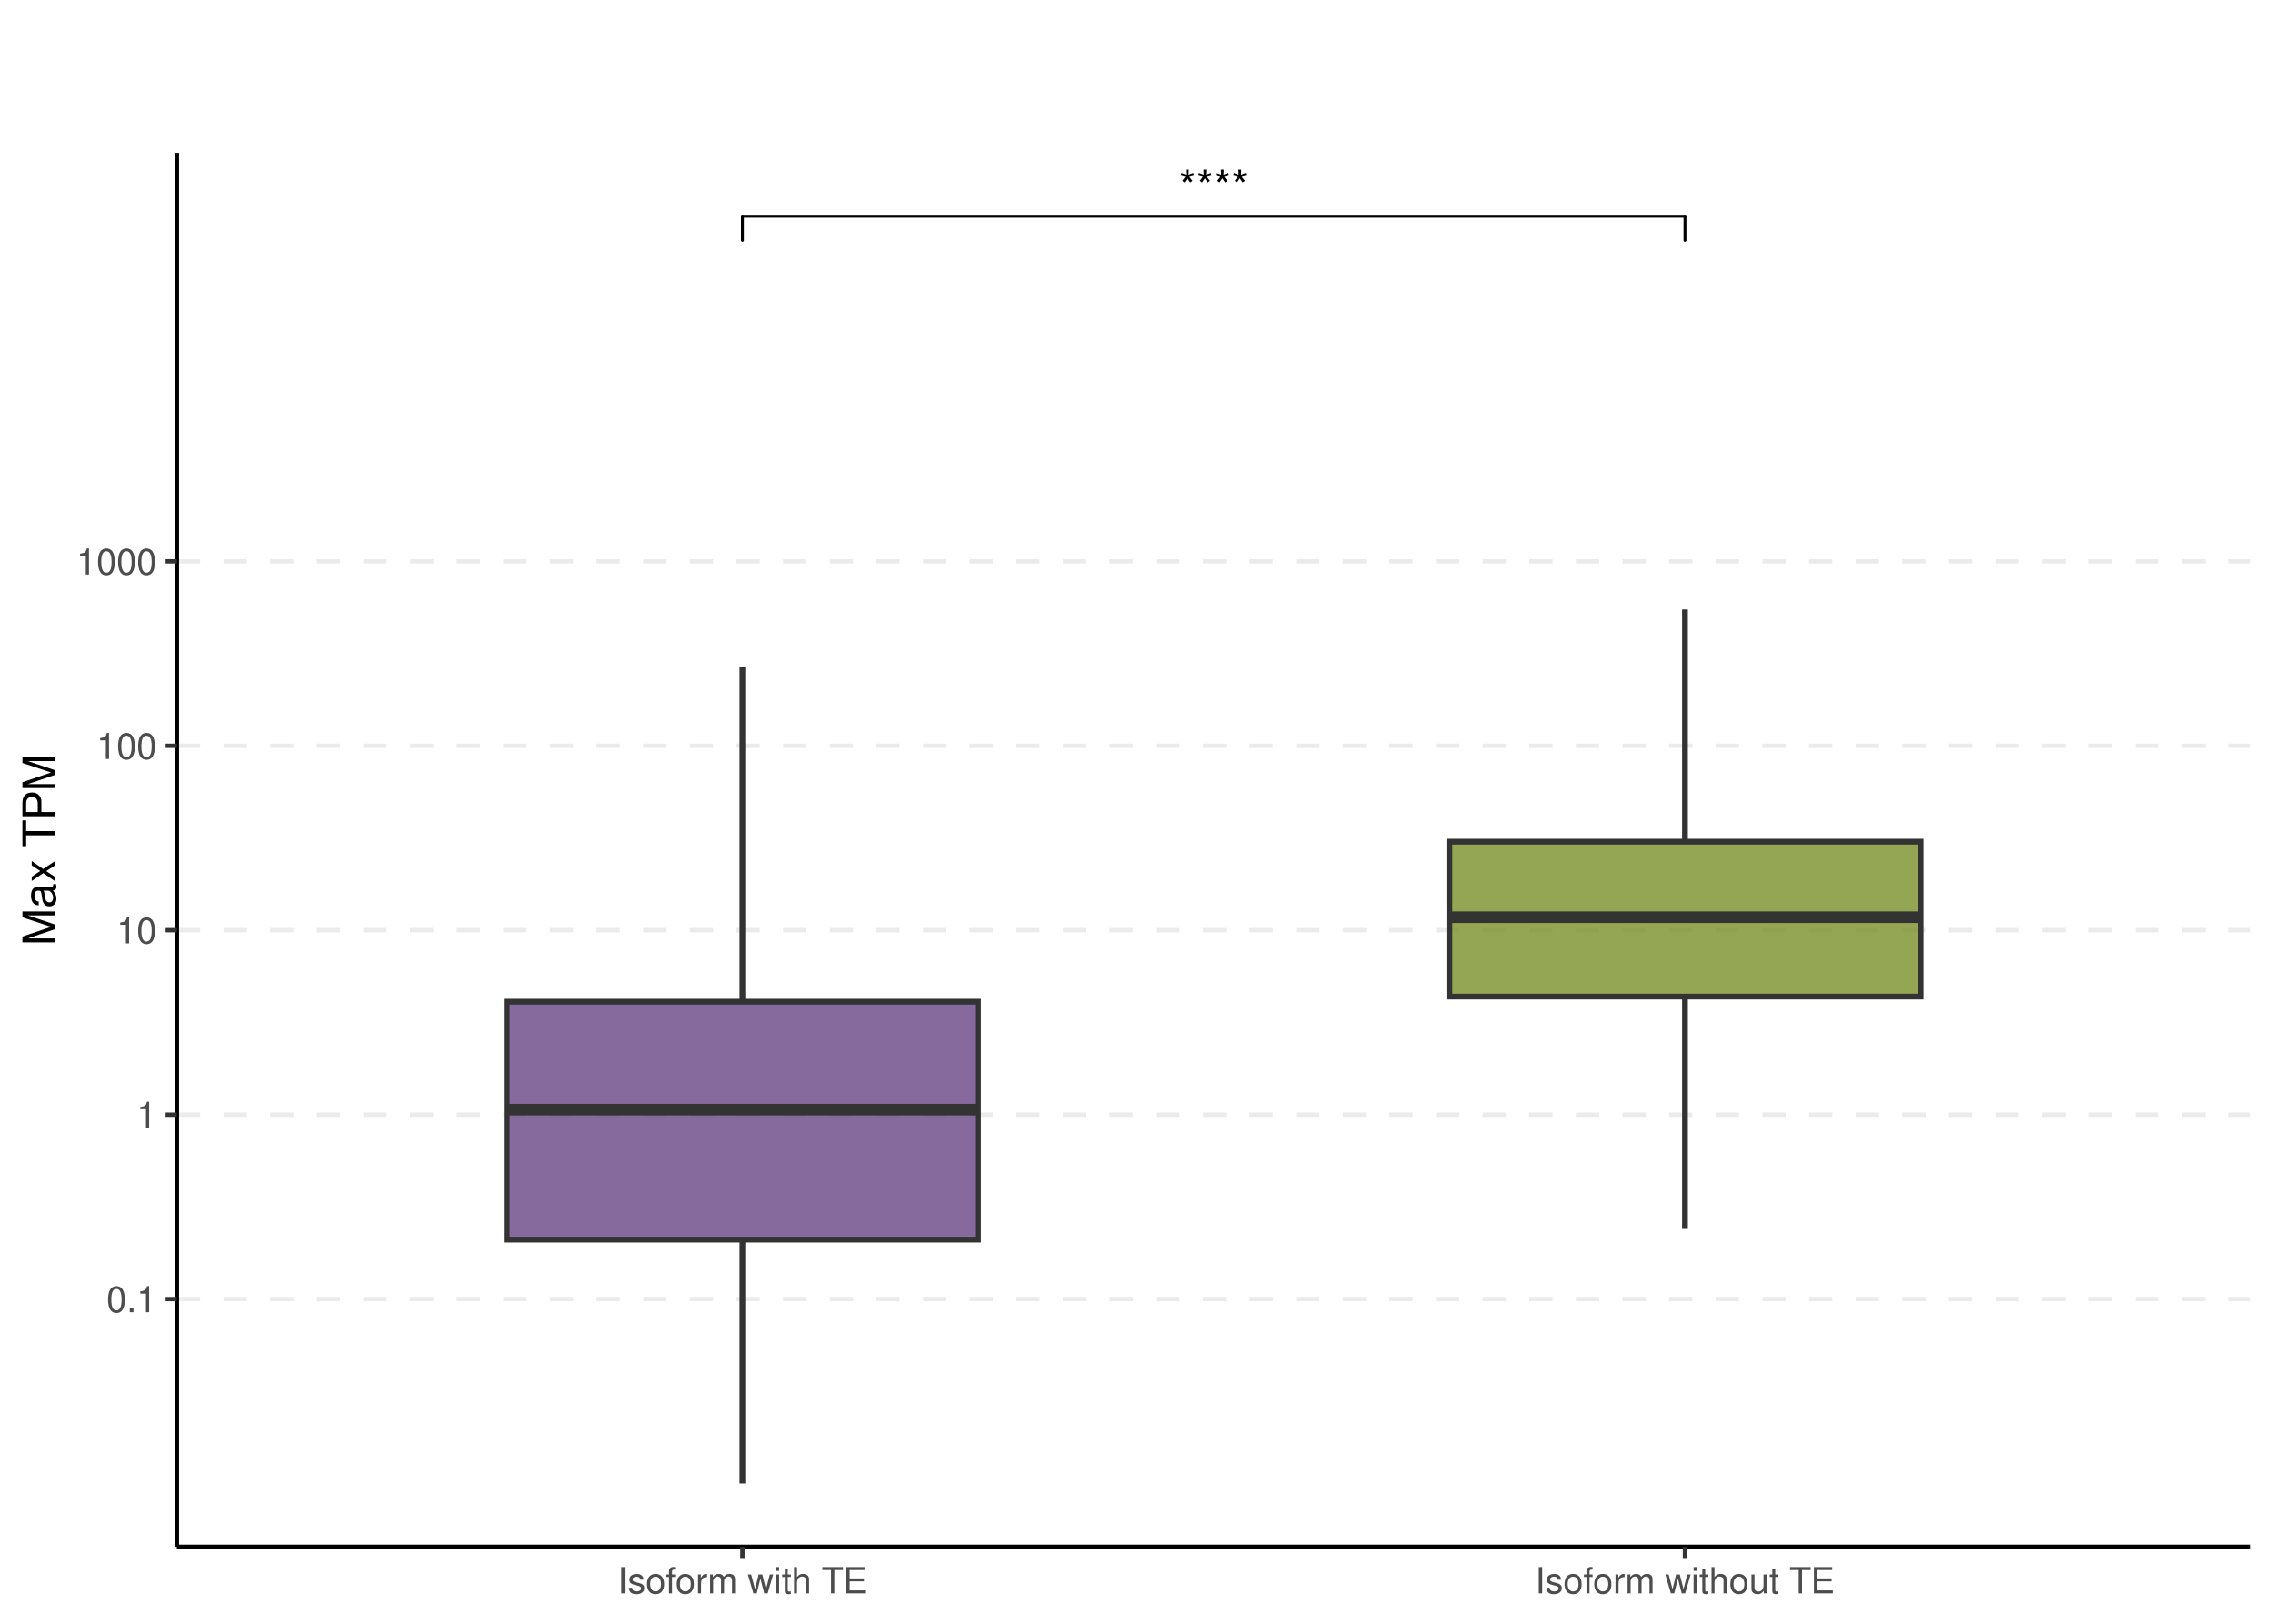
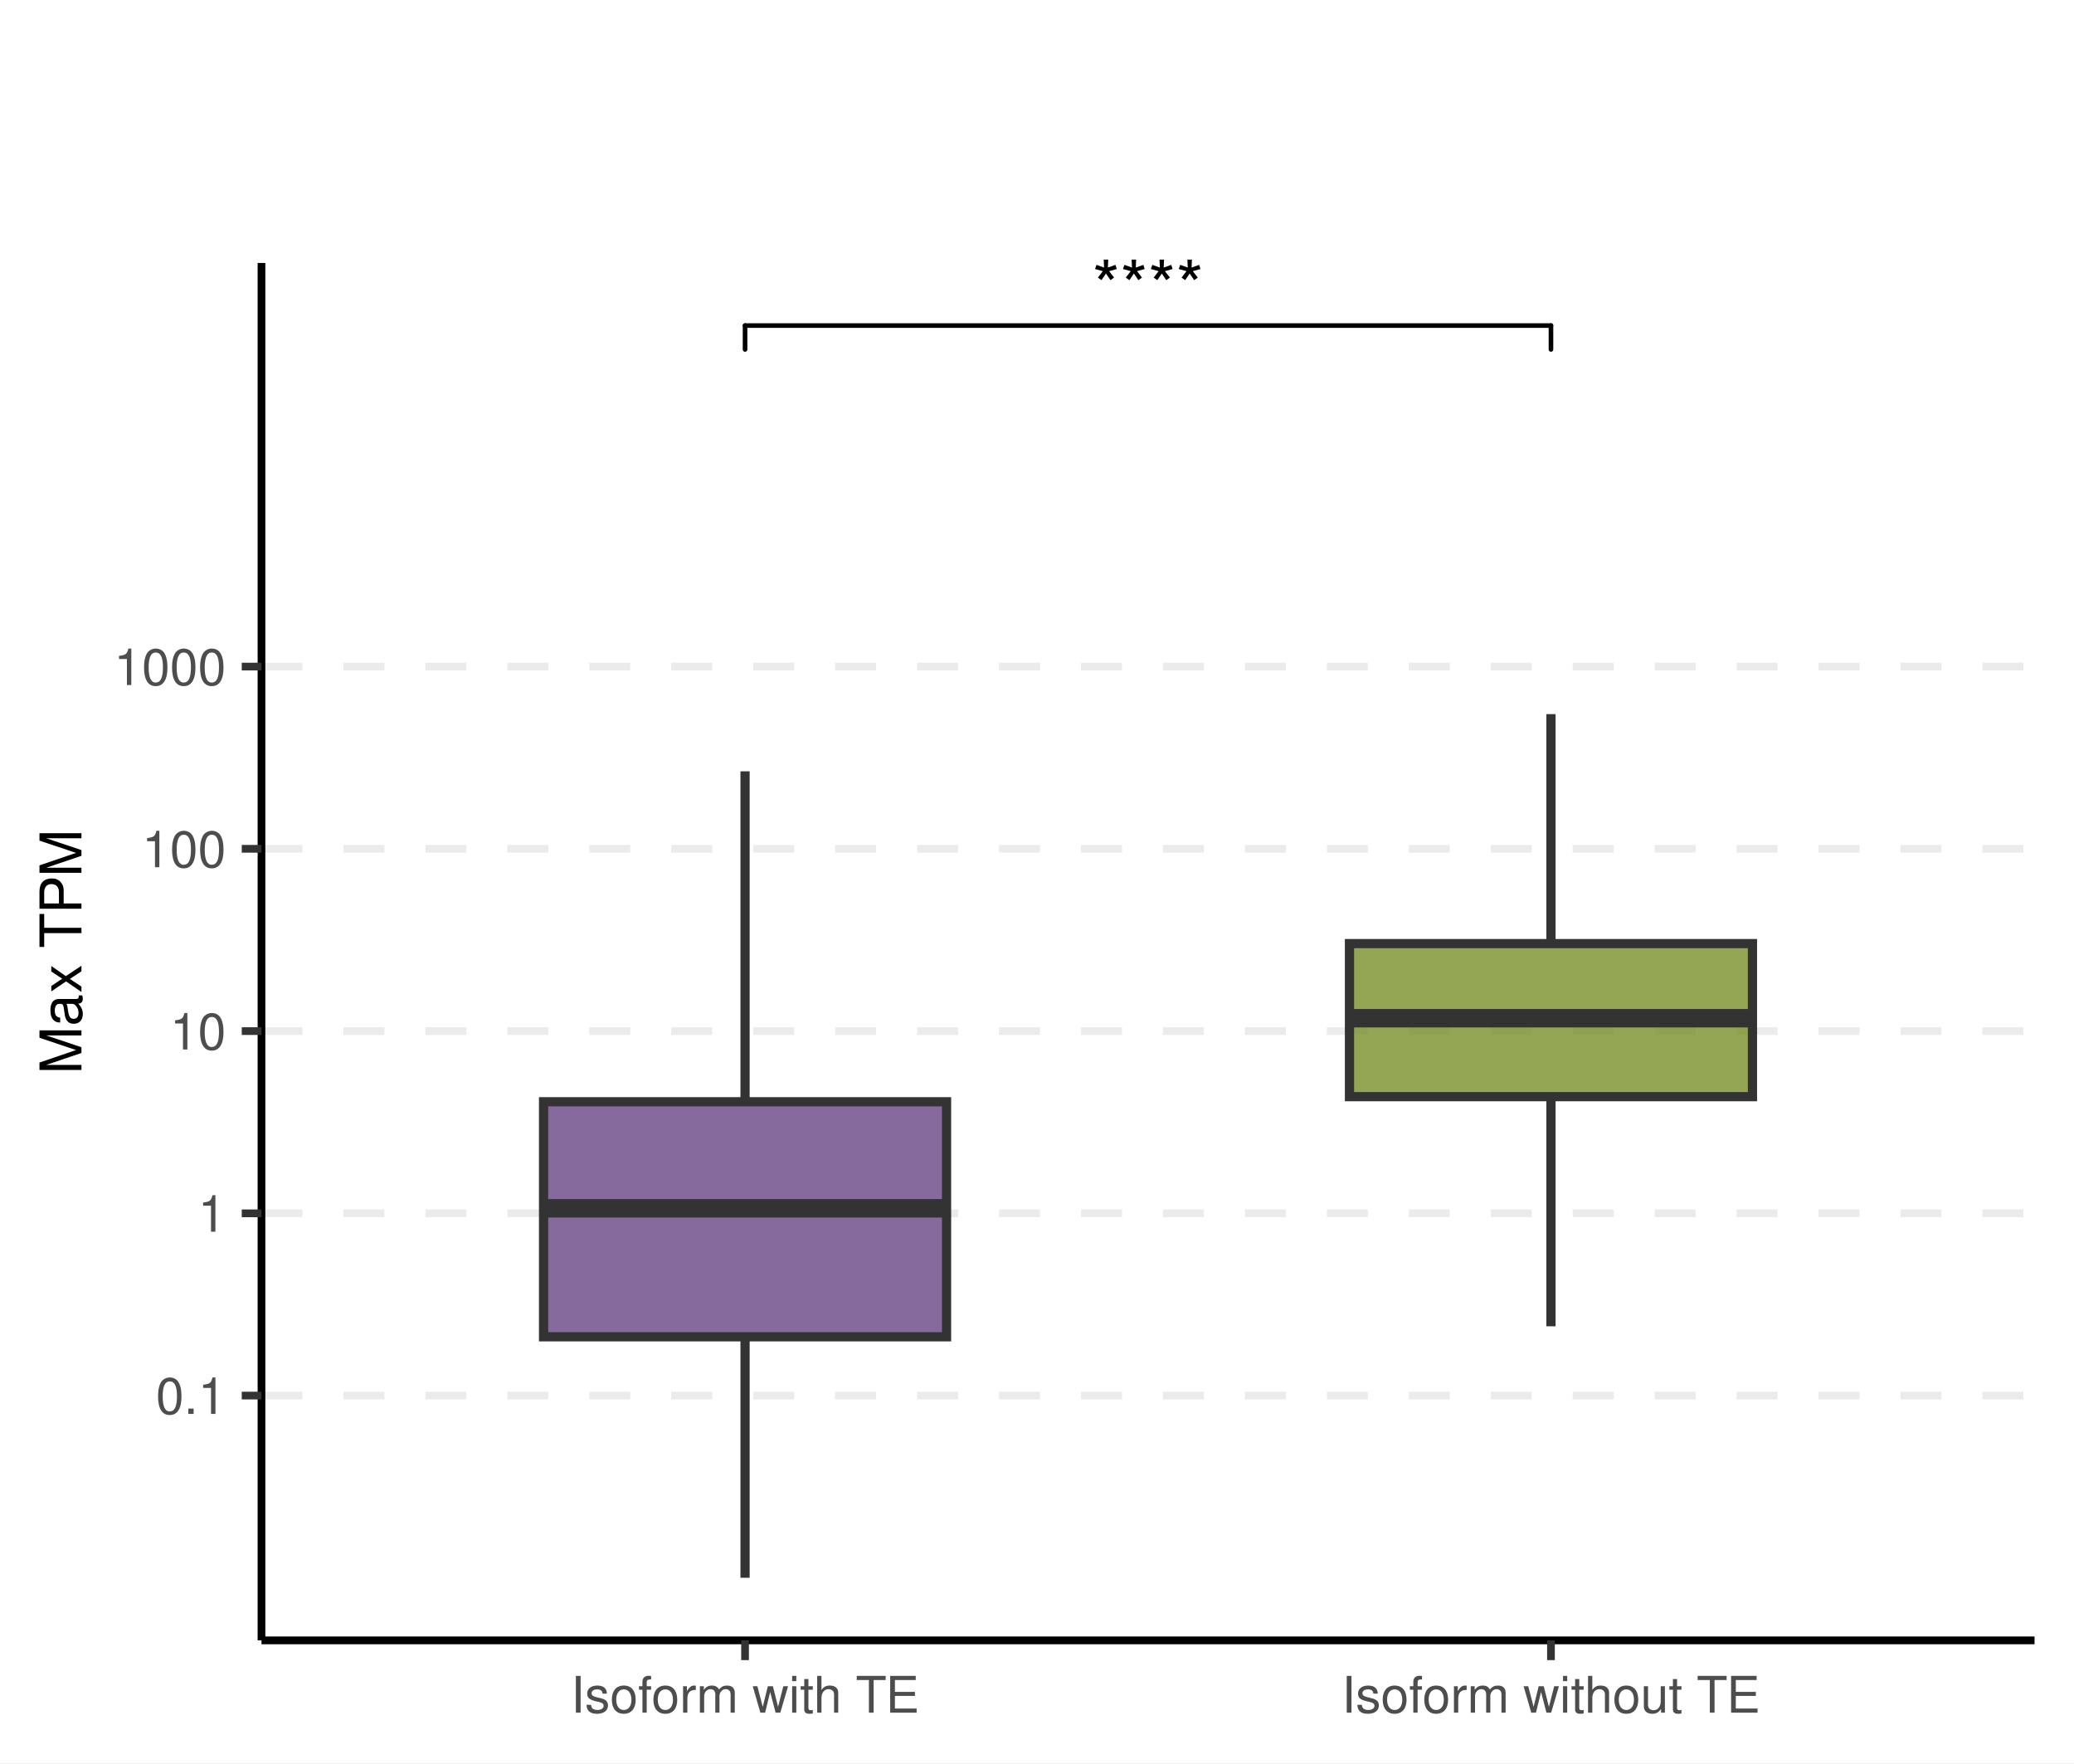
- <svg xmlns="http://www.w3.org/2000/svg" class="svglite" width="504.00pt" height="360.00pt" viewBox="0 0 504.00 360.00">
+ <svg xmlns="http://www.w3.org/2000/svg" class="svglite" width="288.00pt" height="244.80pt" viewBox="0 0 288.00 244.80">
  <defs>
    <style type="text/css">
    .svglite line, .svglite polyline, .svglite polygon, .svglite path, .svglite rect, .svglite circle {
      fill: none;
      stroke: #000000;
      stroke-linecap: round;
      stroke-linejoin: round;
      stroke-miterlimit: 10.00;
    }
    .svglite text {
      white-space: pre;
    }
  </style>
  </defs>
  <rect width="100%" height="100%" style="stroke: none; fill: #FFFFFF;" />
  <defs>
-     <clipPath id="cpMC4wMHw1MDQuMDB8MC4wMHwzNjAuMDA=">
-       <rect x="0.00" y="0.00" width="504.00" height="360.00" />
+     <clipPath id="cpMC4wMHwyODguMDB8MC4wMHwyNDQuODA=">
+       <rect x="0.00" y="0.00" width="288.00" height="244.80" />
    </clipPath>
  </defs>
-   <g clip-path="url(#cpMC4wMHw1MDQuMDB8MC4wMHwzNjAuMDA=)">
-     <rect x="0.00" y="0.00" width="504.00" height="360.00" style="stroke-width: 0.97; stroke: #FFFFFF; fill: #FFFFFF;" />
-     <rect x="39.22" y="33.89" width="459.80" height="309.06" style="stroke-width: 0.97; stroke: none; fill: #FFFFFF;" />
-     <polyline points="39.22,288.02 499.02,288.02 " style="stroke-width: 0.97; stroke: #EBEBEB; stroke-dasharray: 5.17,5.17; stroke-linecap: butt;" />
-     <polyline points="39.22,247.13 499.02,247.13 " style="stroke-width: 0.97; stroke: #EBEBEB; stroke-dasharray: 5.17,5.17; stroke-linecap: butt;" />
-     <polyline points="39.22,206.24 499.02,206.24 " style="stroke-width: 0.97; stroke: #EBEBEB; stroke-dasharray: 5.17,5.17; stroke-linecap: butt;" />
-     <polyline points="39.22,165.35 499.02,165.35 " style="stroke-width: 0.97; stroke: #EBEBEB; stroke-dasharray: 5.17,5.17; stroke-linecap: butt;" />
-     <polyline points="39.22,124.46 499.02,124.46 " style="stroke-width: 0.97; stroke: #EBEBEB; stroke-dasharray: 5.17,5.17; stroke-linecap: butt;" />
-     <line x1="164.62" y1="222.09" x2="164.62" y2="147.96" style="stroke-width: 1.28; stroke: #333333; stroke-linecap: butt;" />
-     <line x1="164.62" y1="274.84" x2="164.62" y2="328.91" style="stroke-width: 1.28; stroke: #333333; stroke-linecap: butt;" />
-     <polygon points="112.37,222.09 112.37,274.84 216.87,274.84 216.87,222.09 112.37,222.09 " style="stroke-width: 1.28; stroke: #333333; stroke-linecap: butt; stroke-linejoin: miter; fill: #684484; fill-opacity: 0.80;" />
-     <line x1="112.37" y1="246.01" x2="216.87" y2="246.01" style="stroke-width: 2.56; stroke: #333333; stroke-linecap: butt; stroke-linejoin: miter;" />
-     <line x1="373.62" y1="186.61" x2="373.62" y2="135.12" style="stroke-width: 1.28; stroke: #333333; stroke-linecap: butt;" />
-     <line x1="373.62" y1="220.96" x2="373.62" y2="272.47" style="stroke-width: 1.28; stroke: #333333; stroke-linecap: butt;" />
-     <polygon points="321.37,186.61 321.37,220.96 425.87,220.96 425.87,186.61 321.37,186.61 " style="stroke-width: 1.28; stroke: #333333; stroke-linecap: butt; stroke-linejoin: miter; fill: #7A8F2A; fill-opacity: 0.80;" />
-     <line x1="321.37" y1="203.36" x2="425.87" y2="203.36" style="stroke-width: 2.56; stroke: #333333; stroke-linecap: butt; stroke-linejoin: miter;" />
-     <text x="269.12" y="44.85" text-anchor="middle" style="font-size: 9.96px; font-family: &quot;Nimbus Sans&quot;;" textLength="15.49px" lengthAdjust="spacingAndGlyphs">****</text>
-     <line x1="164.62" y1="53.29" x2="164.62" y2="47.94" style="stroke-width: 0.64;" />
-     <line x1="164.62" y1="47.94" x2="373.62" y2="47.94" style="stroke-width: 0.64;" />
-     <line x1="373.62" y1="47.94" x2="373.62" y2="53.29" style="stroke-width: 0.64;" />
-     <polyline points="39.22,342.95 39.22,33.89 " style="stroke-width: 0.97; stroke-linecap: butt;" />
-     <text x="34.74" y="290.93" text-anchor="end" style="font-size: 8.00px;fill: #4D4D4D; font-family: &quot;Nimbus Sans&quot;;" textLength="11.12px" lengthAdjust="spacingAndGlyphs">0.1</text>
-     <text x="34.74" y="250.04" text-anchor="end" style="font-size: 8.00px;fill: #4D4D4D; font-family: &quot;Nimbus Sans&quot;;" textLength="4.45px" lengthAdjust="spacingAndGlyphs">1</text>
-     <text x="34.74" y="209.16" text-anchor="end" style="font-size: 8.00px;fill: #4D4D4D; font-family: &quot;Nimbus Sans&quot;;" textLength="8.90px" lengthAdjust="spacingAndGlyphs">10</text>
-     <text x="34.74" y="168.27" text-anchor="end" style="font-size: 8.00px;fill: #4D4D4D; font-family: &quot;Nimbus Sans&quot;;" textLength="13.35px" lengthAdjust="spacingAndGlyphs">100</text>
-     <text x="34.74" y="127.38" text-anchor="end" style="font-size: 8.00px;fill: #4D4D4D; font-family: &quot;Nimbus Sans&quot;;" textLength="17.80px" lengthAdjust="spacingAndGlyphs">1000</text>
-     <polyline points="36.73,288.02 39.22,288.02 " style="stroke-width: 0.97; stroke: #333333; stroke-linecap: butt;" />
-     <polyline points="36.73,247.13 39.22,247.13 " style="stroke-width: 0.97; stroke: #333333; stroke-linecap: butt;" />
-     <polyline points="36.73,206.24 39.22,206.24 " style="stroke-width: 0.97; stroke: #333333; stroke-linecap: butt;" />
-     <polyline points="36.73,165.35 39.22,165.35 " style="stroke-width: 0.97; stroke: #333333; stroke-linecap: butt;" />
-     <polyline points="36.73,124.46 39.22,124.46 " style="stroke-width: 0.97; stroke: #333333; stroke-linecap: butt;" />
-     <polyline points="39.22,342.95 499.02,342.95 " style="stroke-width: 0.97; stroke-linecap: butt;" />
-     <polyline points="164.62,345.44 164.62,342.95 " style="stroke-width: 0.97; stroke: #333333; stroke-linecap: butt;" />
-     <polyline points="373.62,345.44 373.62,342.95 " style="stroke-width: 0.97; stroke: #333333; stroke-linecap: butt;" />
-     <text x="164.62" y="353.27" text-anchor="middle" style="font-size: 8.00px;fill: #4D4D4D; font-family: &quot;Nimbus Sans&quot;;" textLength="55.58px" lengthAdjust="spacingAndGlyphs">Isoform with TE</text>
-     <text x="373.62" y="353.27" text-anchor="middle" style="font-size: 8.00px;fill: #4D4D4D; font-family: &quot;Nimbus Sans&quot;;" textLength="66.71px" lengthAdjust="spacingAndGlyphs">Isoform without TE</text>
-     <text transform="translate(12.27,188.42) rotate(-90)" text-anchor="middle" style="font-size: 10.00px; font-family: &quot;Nimbus Sans&quot;;" textLength="42.78px" lengthAdjust="spacingAndGlyphs">Max TPM</text>
+   <g clip-path="url(#cpMC4wMHwyODguMDB8MC4wMHwyNDQuODA=)">
+     <rect x="0" y="-0" width="288.00" height="244.80" style="stroke-width: 1.07; stroke: #FFFFFF; fill: #FFFFFF;" />
+     <rect x="36.31" y="36.51" width="246.21" height="191.24" style="stroke-width: 1.07; stroke: none; fill: #FFFFFF;" />
+     <polyline points="36.31,193.76 282.52,193.76 " style="stroke-width: 1.07; stroke: #EBEBEB; stroke-dasharray: 5.69,5.69; stroke-linecap: butt;" />
+     <polyline points="36.31,168.46 282.52,168.46 " style="stroke-width: 1.07; stroke: #EBEBEB; stroke-dasharray: 5.69,5.69; stroke-linecap: butt;" />
+     <polyline points="36.31,143.16 282.52,143.16 " style="stroke-width: 1.07; stroke: #EBEBEB; stroke-dasharray: 5.69,5.69; stroke-linecap: butt;" />
+     <polyline points="36.31,117.85 282.52,117.85 " style="stroke-width: 1.07; stroke: #EBEBEB; stroke-dasharray: 5.69,5.69; stroke-linecap: butt;" />
+     <polyline points="36.31,92.55 282.52,92.55 " style="stroke-width: 1.07; stroke: #EBEBEB; stroke-dasharray: 5.69,5.69; stroke-linecap: butt;" />
+     <line x1="103.46" y1="152.97" x2="103.46" y2="107.09" style="stroke-width: 1.28; stroke: #333333; stroke-linecap: butt;" />
+     <line x1="103.46" y1="185.60" x2="103.46" y2="219.06" style="stroke-width: 1.28; stroke: #333333; stroke-linecap: butt;" />
+     <polygon points="75.48,152.97 75.48,185.60 131.44,185.60 131.44,152.97 75.48,152.97 " style="stroke-width: 1.28; stroke: #333333; stroke-linecap: butt; stroke-linejoin: miter; fill: #684484; fill-opacity: 0.80;" />
+     <line x1="75.48" y1="167.76" x2="131.44" y2="167.76" style="stroke-width: 2.56; stroke: #333333; stroke-linecap: butt; stroke-linejoin: miter;" />
+     <line x1="215.37" y1="131.01" x2="215.37" y2="99.15" style="stroke-width: 1.28; stroke: #333333; stroke-linecap: butt;" />
+     <line x1="215.37" y1="152.26" x2="215.37" y2="184.14" style="stroke-width: 1.28; stroke: #333333; stroke-linecap: butt;" />
+     <polygon points="187.39,131.01 187.39,152.26 243.35,152.26 243.35,131.01 187.39,131.01 " style="stroke-width: 1.28; stroke: #333333; stroke-linecap: butt; stroke-linejoin: miter; fill: #7A8F2A; fill-opacity: 0.80;" />
+     <line x1="187.39" y1="141.37" x2="243.35" y2="141.37" style="stroke-width: 2.56; stroke: #333333; stroke-linecap: butt; stroke-linejoin: miter;" />
+     <text x="159.42" y="43.29" text-anchor="middle" style="font-size: 9.96px; font-family: &quot;Nimbus Sans&quot;;" textLength="15.49px" lengthAdjust="spacingAndGlyphs">****</text>
+     <line x1="103.46" y1="48.52" x2="103.46" y2="45.20" style="stroke-width: 0.64;" />
+     <line x1="103.46" y1="45.20" x2="215.37" y2="45.20" style="stroke-width: 0.64;" />
+     <line x1="215.37" y1="45.20" x2="215.37" y2="48.52" style="stroke-width: 0.64;" />
+     <polyline points="36.31,227.75 36.31,36.51 " style="stroke-width: 1.07; stroke-linecap: butt;" />
+     <text x="31.38" y="196.31" text-anchor="end" style="font-size: 7.00px;fill: #4D4D4D; font-family: &quot;Nimbus Sans&quot;;" textLength="9.73px" lengthAdjust="spacingAndGlyphs">0.1</text>
+     <text x="31.38" y="171.01" text-anchor="end" style="font-size: 7.00px;fill: #4D4D4D; font-family: &quot;Nimbus Sans&quot;;" textLength="3.90px" lengthAdjust="spacingAndGlyphs">1</text>
+     <text x="31.38" y="145.71" text-anchor="end" style="font-size: 7.00px;fill: #4D4D4D; font-family: &quot;Nimbus Sans&quot;;" textLength="7.79px" lengthAdjust="spacingAndGlyphs">10</text>
+     <text x="31.38" y="120.41" text-anchor="end" style="font-size: 7.00px;fill: #4D4D4D; font-family: &quot;Nimbus Sans&quot;;" textLength="11.69px" lengthAdjust="spacingAndGlyphs">100</text>
+     <text x="31.38" y="95.11" text-anchor="end" style="font-size: 7.00px;fill: #4D4D4D; font-family: &quot;Nimbus Sans&quot;;" textLength="15.58px" lengthAdjust="spacingAndGlyphs">1000</text>
+     <polyline points="33.57,193.76 36.31,193.76 " style="stroke-width: 1.07; stroke: #333333; stroke-linecap: butt;" />
+     <polyline points="33.57,168.46 36.31,168.46 " style="stroke-width: 1.07; stroke: #333333; stroke-linecap: butt;" />
+     <polyline points="33.57,143.16 36.31,143.16 " style="stroke-width: 1.07; stroke: #333333; stroke-linecap: butt;" />
+     <polyline points="33.57,117.85 36.31,117.85 " style="stroke-width: 1.07; stroke: #333333; stroke-linecap: butt;" />
+     <polyline points="33.57,92.55 36.31,92.55 " style="stroke-width: 1.07; stroke: #333333; stroke-linecap: butt;" />
+     <polyline points="36.31,227.75 282.52,227.75 " style="stroke-width: 1.07; stroke-linecap: butt;" />
+     <polyline points="103.46,230.49 103.46,227.75 " style="stroke-width: 1.07; stroke: #333333; stroke-linecap: butt;" />
+     <polyline points="215.37,230.49 215.37,227.75 " style="stroke-width: 1.07; stroke: #333333; stroke-linecap: butt;" />
+     <text x="103.46" y="237.79" text-anchor="middle" style="font-size: 7.00px;fill: #4D4D4D; font-family: &quot;Nimbus Sans&quot;;" textLength="48.62px" lengthAdjust="spacingAndGlyphs">Isoform with TE</text>
+     <text x="215.37" y="237.79" text-anchor="middle" style="font-size: 7.00px;fill: #4D4D4D; font-family: &quot;Nimbus Sans&quot;;" textLength="58.36px" lengthAdjust="spacingAndGlyphs">Isoform without TE</text>
+     <text transform="translate(11.31,132.13) rotate(-90)" text-anchor="middle" style="font-size: 8.00px; font-family: &quot;Nimbus Sans&quot;;" textLength="34.24px" lengthAdjust="spacingAndGlyphs">Max TPM</text>
  </g>
</svg>
